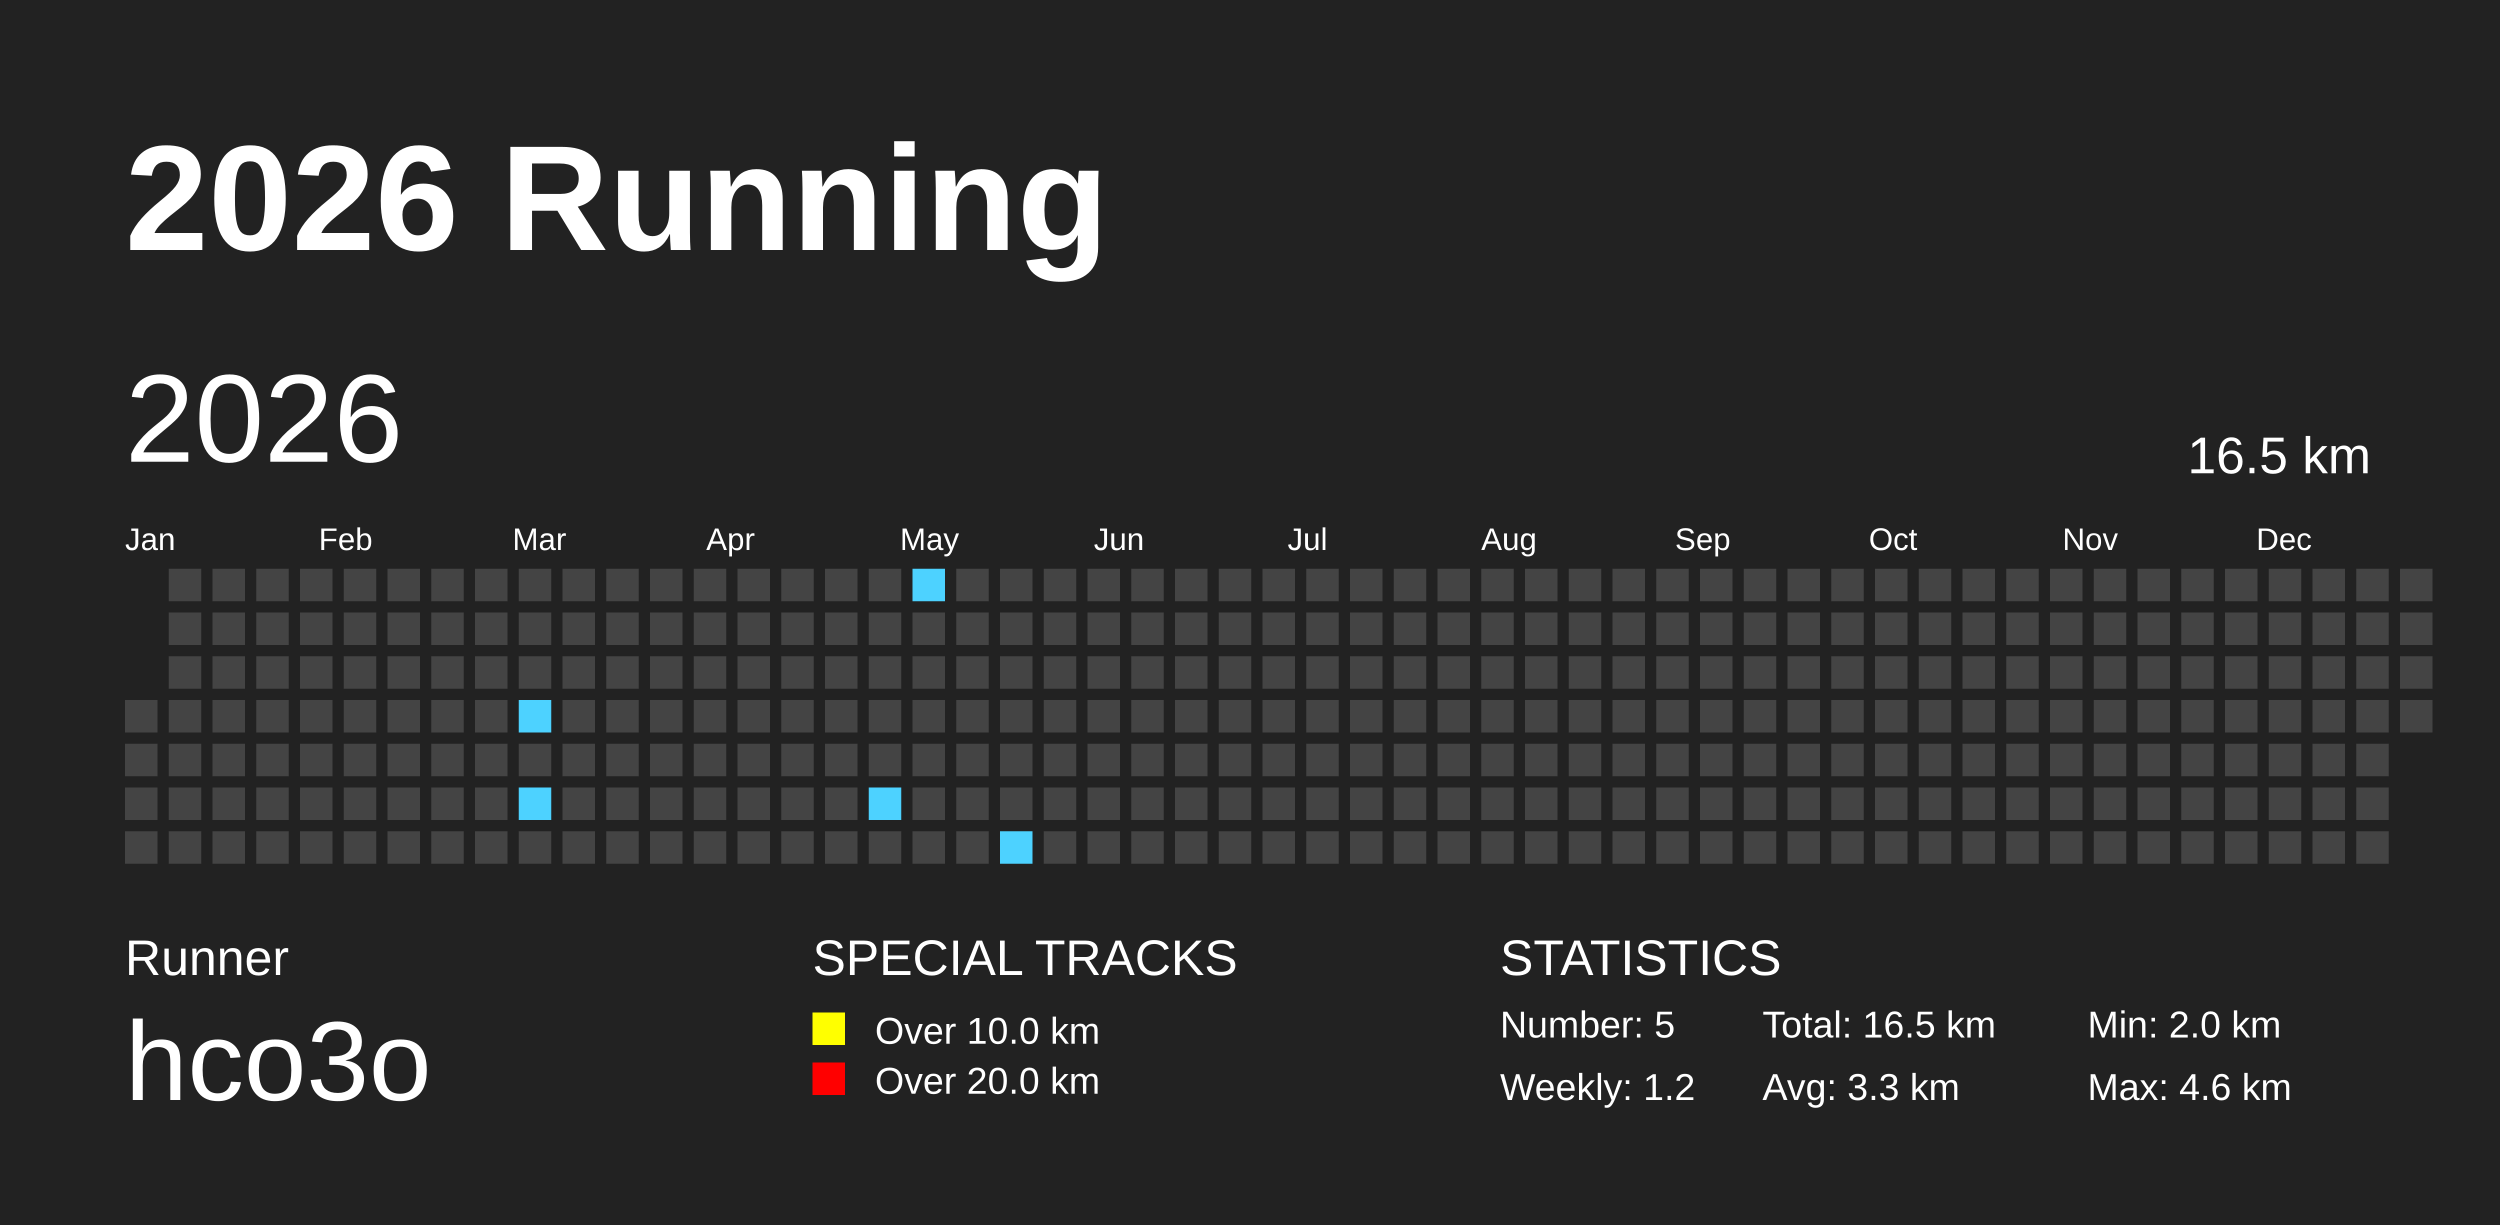
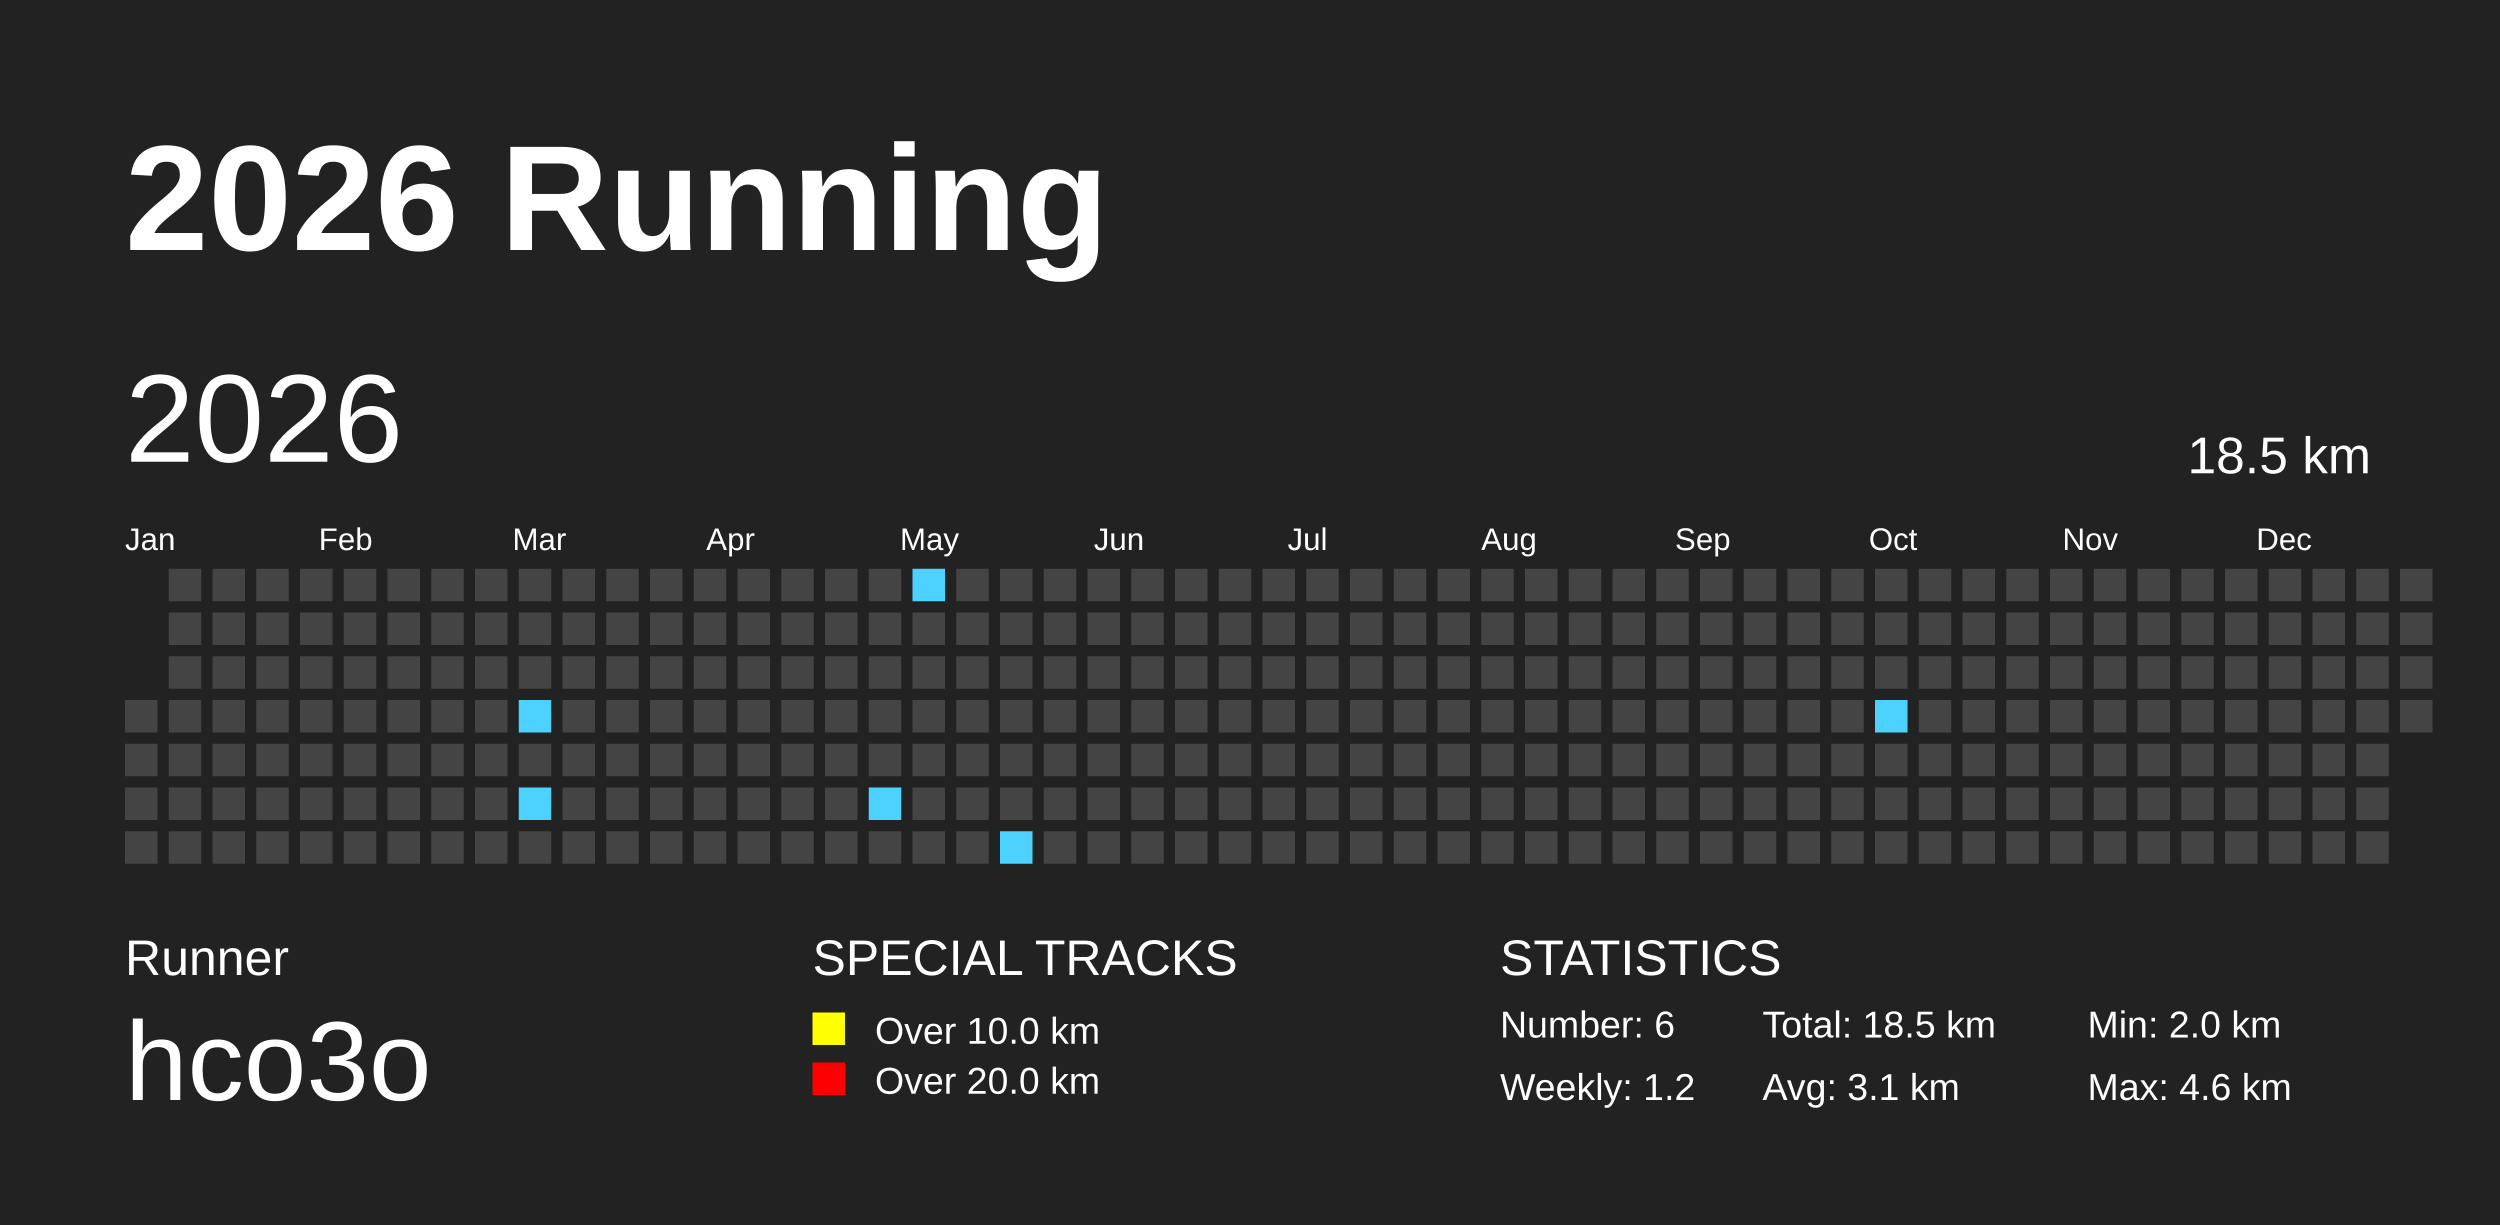
<svg xmlns="http://www.w3.org/2000/svg" baseProfile="full" height="98mm" version="1.1" viewBox="0,0,200,98" width="200mm">
  <defs />
  <rect fill="#222222" height="98" width="200" x="0" y="0" />
  <text fill="#FFFFFF" style="font-size:12px; font-family:Arial; font-weight:bold;" x="10" y="20">2026 Running</text>
  <text fill="#FFFFFF" style="font-size:4px; font-family:Arial" x="10" y="78">Runner</text>
  <text fill="#FFFFFF" style="font-size:9px; font-family:Arial" x="10" y="88">hco3o</text>
  <text fill="#FFFFFF" style="font-size:4px; font-family:Arial" x="65" y="78">SPECIAL TRACKS</text>
  <rect fill="yellow" height="2.6" width="2.6" x="65" y="81" />
  <text fill="#FFFFFF" style="font-size:3px; font-family:Arial" x="70" y="83.5">Over 10.0 km</text>
  <rect fill="red" height="2.6" width="2.6" x="65" y="85" />
  <text fill="#FFFFFF" style="font-size:3px; font-family:Arial" x="70" y="87.5">Over 20.0 km</text>
  <text fill="#FFFFFF" style="font-size:4px; font-family:Arial" x="120" y="78">STATISTICS</text>
-   <text fill="#FFFFFF" style="font-size:3px; font-family:Arial" x="120" y="83">Number: 5</text>
+   <text fill="#FFFFFF" style="font-size:3px; font-family:Arial" x="120" y="83">Number: 6</text>
  <text fill="#FFFFFF" style="font-size:3px; font-family:Arial" x="120" y="88">Weekly: 1.2</text>
-   <text fill="#FFFFFF" style="font-size:3px; font-family:Arial" x="141" y="83">Total: 16.5 km</text>
-   <text fill="#FFFFFF" style="font-size:3px; font-family:Arial" x="141" y="88">Avg: 3.3 km</text>
+   <text fill="#FFFFFF" style="font-size:3px; font-family:Arial" x="141" y="83">Total: 18.5 km</text>
+   <text fill="#FFFFFF" style="font-size:3px; font-family:Arial" x="141" y="88">Avg: 3.1 km</text>
  <text fill="#FFFFFF" style="font-size:3px; font-family:Arial" x="167" y="83">Min: 2.0 km</text>
  <text fill="#FFFFFF" style="font-size:3px; font-family:Arial" x="167" y="88">Max: 4.6 km</text>
  <text dominant-baseline="hanging" fill="#FFFFFF" style="font-size:10.0px; font-family:Arial;" x="10" y="30">2026</text>
-   <text dominant-baseline="hanging" fill="#FFFFFF" style="font-size:4.125px; font-family:Arial;" x="175" y="35">16.5 km</text>
+   <text dominant-baseline="hanging" fill="#FFFFFF" style="font-size:4.125px; font-family:Arial;" x="175" y="35">18.5 km</text>
  <text fill="#FFFFFF" style="font-size:2.5px; font-family:Arial" x="10.0" y="44">Jan</text>
  <text fill="#FFFFFF" style="font-size:2.5px; font-family:Arial" x="25.5" y="44">Feb</text>
  <text fill="#FFFFFF" style="font-size:2.5px; font-family:Arial" x="41.0" y="44">Mar</text>
  <text fill="#FFFFFF" style="font-size:2.5px; font-family:Arial" x="56.5" y="44">Apr</text>
  <text fill="#FFFFFF" style="font-size:2.5px; font-family:Arial" x="72.0" y="44">May</text>
  <text fill="#FFFFFF" style="font-size:2.5px; font-family:Arial" x="87.5" y="44">Jun</text>
  <text fill="#FFFFFF" style="font-size:2.5px; font-family:Arial" x="103.0" y="44">Jul</text>
  <text fill="#FFFFFF" style="font-size:2.5px; font-family:Arial" x="118.5" y="44">Aug</text>
  <text fill="#FFFFFF" style="font-size:2.5px; font-family:Arial" x="134.0" y="44">Sep</text>
  <text fill="#FFFFFF" style="font-size:2.5px; font-family:Arial" x="149.5" y="44">Oct</text>
  <text fill="#FFFFFF" style="font-size:2.5px; font-family:Arial" x="165.0" y="44">Nov</text>
  <text fill="#FFFFFF" style="font-size:2.5px; font-family:Arial" x="180.5" y="44">Dec</text>
  <rect fill="#444444" height="2.6" width="2.6" x="10.0" y="56.0" />
  <rect fill="#444444" height="2.6" width="2.6" x="10.0" y="59.5" />
  <rect fill="#444444" height="2.6" width="2.6" x="10.0" y="63.0" />
  <rect fill="#444444" height="2.6" width="2.6" x="10.0" y="66.5" />
  <rect fill="#444444" height="2.6" width="2.6" x="13.5" y="45.5" />
  <rect fill="#444444" height="2.6" width="2.6" x="13.5" y="49.0" />
  <rect fill="#444444" height="2.6" width="2.6" x="13.5" y="52.5" />
  <rect fill="#444444" height="2.6" width="2.6" x="13.5" y="56.0" />
  <rect fill="#444444" height="2.6" width="2.6" x="13.5" y="59.5" />
  <rect fill="#444444" height="2.6" width="2.6" x="13.5" y="63.0" />
  <rect fill="#444444" height="2.6" width="2.6" x="13.5" y="66.5" />
  <rect fill="#444444" height="2.6" width="2.6" x="17.0" y="45.5" />
  <rect fill="#444444" height="2.6" width="2.6" x="17.0" y="49.0" />
  <rect fill="#444444" height="2.6" width="2.6" x="17.0" y="52.5" />
  <rect fill="#444444" height="2.6" width="2.6" x="17.0" y="56.0" />
  <rect fill="#444444" height="2.6" width="2.6" x="17.0" y="59.5" />
  <rect fill="#444444" height="2.6" width="2.6" x="17.0" y="63.0" />
  <rect fill="#444444" height="2.6" width="2.6" x="17.0" y="66.5" />
  <rect fill="#444444" height="2.6" width="2.6" x="20.5" y="45.5" />
  <rect fill="#444444" height="2.6" width="2.6" x="20.5" y="49.0" />
  <rect fill="#444444" height="2.6" width="2.6" x="20.5" y="52.5" />
  <rect fill="#444444" height="2.6" width="2.6" x="20.5" y="56.0" />
  <rect fill="#444444" height="2.6" width="2.6" x="20.5" y="59.5" />
  <rect fill="#444444" height="2.6" width="2.6" x="20.5" y="63.0" />
  <rect fill="#444444" height="2.6" width="2.6" x="20.5" y="66.5" />
  <rect fill="#444444" height="2.6" width="2.6" x="24.0" y="45.5" />
  <rect fill="#444444" height="2.6" width="2.6" x="24.0" y="49.0" />
  <rect fill="#444444" height="2.6" width="2.6" x="24.0" y="52.5" />
  <rect fill="#444444" height="2.6" width="2.6" x="24.0" y="56.0" />
  <rect fill="#444444" height="2.6" width="2.6" x="24.0" y="59.5" />
  <rect fill="#444444" height="2.6" width="2.6" x="24.0" y="63.0" />
  <rect fill="#444444" height="2.6" width="2.6" x="24.0" y="66.5" />
  <rect fill="#444444" height="2.6" width="2.6" x="27.5" y="45.5" />
  <rect fill="#444444" height="2.6" width="2.6" x="27.5" y="49.0" />
  <rect fill="#444444" height="2.6" width="2.6" x="27.5" y="52.5" />
  <rect fill="#444444" height="2.6" width="2.6" x="27.5" y="56.0" />
  <rect fill="#444444" height="2.6" width="2.6" x="27.5" y="59.5" />
  <rect fill="#444444" height="2.6" width="2.6" x="27.5" y="63.0" />
  <rect fill="#444444" height="2.6" width="2.6" x="27.5" y="66.5" />
  <rect fill="#444444" height="2.6" width="2.6" x="31.0" y="45.5" />
  <rect fill="#444444" height="2.6" width="2.6" x="31.0" y="49.0" />
  <rect fill="#444444" height="2.6" width="2.6" x="31.0" y="52.5" />
  <rect fill="#444444" height="2.6" width="2.6" x="31.0" y="56.0" />
  <rect fill="#444444" height="2.6" width="2.6" x="31.0" y="59.5" />
  <rect fill="#444444" height="2.6" width="2.6" x="31.0" y="63.0" />
  <rect fill="#444444" height="2.6" width="2.6" x="31.0" y="66.5" />
  <rect fill="#444444" height="2.6" width="2.6" x="34.5" y="45.5" />
  <rect fill="#444444" height="2.6" width="2.6" x="34.5" y="49.0" />
  <rect fill="#444444" height="2.6" width="2.6" x="34.5" y="52.5" />
  <rect fill="#444444" height="2.6" width="2.6" x="34.5" y="56.0" />
  <rect fill="#444444" height="2.6" width="2.6" x="34.5" y="59.5" />
  <rect fill="#444444" height="2.6" width="2.6" x="34.5" y="63.0" />
  <rect fill="#444444" height="2.6" width="2.6" x="34.5" y="66.5" />
  <rect fill="#444444" height="2.6" width="2.6" x="38.0" y="45.5" />
  <rect fill="#444444" height="2.6" width="2.6" x="38.0" y="49.0" />
  <rect fill="#444444" height="2.6" width="2.6" x="38.0" y="52.5" />
  <rect fill="#444444" height="2.6" width="2.6" x="38.0" y="56.0" />
  <rect fill="#444444" height="2.6" width="2.6" x="38.0" y="59.5" />
  <rect fill="#444444" height="2.6" width="2.6" x="38.0" y="63.0" />
  <rect fill="#444444" height="2.6" width="2.6" x="38.0" y="66.5" />
  <rect fill="#444444" height="2.6" width="2.6" x="41.5" y="45.5" />
  <rect fill="#444444" height="2.6" width="2.6" x="41.5" y="49.0" />
  <rect fill="#444444" height="2.6" width="2.6" x="41.5" y="52.5" />
  <rect fill="#4DD2FF" height="2.6" width="2.6" x="41.5" y="56.0" />
  <rect fill="#444444" height="2.6" width="2.6" x="41.5" y="59.5" />
  <rect fill="#4DD2FF" height="2.6" width="2.6" x="41.5" y="63.0" />
  <rect fill="#444444" height="2.6" width="2.6" x="41.5" y="66.5" />
  <rect fill="#444444" height="2.6" width="2.6" x="45.0" y="45.5" />
  <rect fill="#444444" height="2.6" width="2.6" x="45.0" y="49.0" />
  <rect fill="#444444" height="2.6" width="2.6" x="45.0" y="52.5" />
  <rect fill="#444444" height="2.6" width="2.6" x="45.0" y="56.0" />
  <rect fill="#444444" height="2.6" width="2.6" x="45.0" y="59.5" />
  <rect fill="#444444" height="2.6" width="2.6" x="45.0" y="63.0" />
  <rect fill="#444444" height="2.6" width="2.6" x="45.0" y="66.5" />
  <rect fill="#444444" height="2.6" width="2.6" x="48.5" y="45.5" />
  <rect fill="#444444" height="2.6" width="2.6" x="48.5" y="49.0" />
  <rect fill="#444444" height="2.6" width="2.6" x="48.5" y="52.5" />
  <rect fill="#444444" height="2.6" width="2.6" x="48.5" y="56.0" />
  <rect fill="#444444" height="2.6" width="2.6" x="48.5" y="59.5" />
  <rect fill="#444444" height="2.6" width="2.6" x="48.5" y="63.0" />
  <rect fill="#444444" height="2.6" width="2.6" x="48.5" y="66.5" />
  <rect fill="#444444" height="2.6" width="2.6" x="52.0" y="45.5" />
  <rect fill="#444444" height="2.6" width="2.6" x="52.0" y="49.0" />
  <rect fill="#444444" height="2.6" width="2.6" x="52.0" y="52.5" />
  <rect fill="#444444" height="2.6" width="2.6" x="52.0" y="56.0" />
  <rect fill="#444444" height="2.6" width="2.6" x="52.0" y="59.5" />
  <rect fill="#444444" height="2.6" width="2.6" x="52.0" y="63.0" />
  <rect fill="#444444" height="2.6" width="2.6" x="52.0" y="66.5" />
  <rect fill="#444444" height="2.6" width="2.6" x="55.5" y="45.5" />
  <rect fill="#444444" height="2.6" width="2.6" x="55.5" y="49.0" />
  <rect fill="#444444" height="2.6" width="2.6" x="55.5" y="52.5" />
  <rect fill="#444444" height="2.6" width="2.6" x="55.5" y="56.0" />
  <rect fill="#444444" height="2.6" width="2.6" x="55.5" y="59.5" />
  <rect fill="#444444" height="2.6" width="2.6" x="55.5" y="63.0" />
  <rect fill="#444444" height="2.6" width="2.6" x="55.5" y="66.5" />
  <rect fill="#444444" height="2.6" width="2.6" x="59.0" y="45.5" />
  <rect fill="#444444" height="2.6" width="2.6" x="59.0" y="49.0" />
  <rect fill="#444444" height="2.6" width="2.6" x="59.0" y="52.5" />
  <rect fill="#444444" height="2.6" width="2.6" x="59.0" y="56.0" />
  <rect fill="#444444" height="2.6" width="2.6" x="59.0" y="59.5" />
  <rect fill="#444444" height="2.6" width="2.6" x="59.0" y="63.0" />
  <rect fill="#444444" height="2.6" width="2.6" x="59.0" y="66.5" />
  <rect fill="#444444" height="2.6" width="2.6" x="62.5" y="45.5" />
  <rect fill="#444444" height="2.6" width="2.6" x="62.5" y="49.0" />
  <rect fill="#444444" height="2.6" width="2.6" x="62.5" y="52.5" />
  <rect fill="#444444" height="2.6" width="2.6" x="62.5" y="56.0" />
  <rect fill="#444444" height="2.6" width="2.6" x="62.5" y="59.5" />
  <rect fill="#444444" height="2.6" width="2.6" x="62.5" y="63.0" />
  <rect fill="#444444" height="2.6" width="2.6" x="62.5" y="66.5" />
  <rect fill="#444444" height="2.6" width="2.6" x="66.0" y="45.5" />
  <rect fill="#444444" height="2.6" width="2.6" x="66.0" y="49.0" />
  <rect fill="#444444" height="2.6" width="2.6" x="66.0" y="52.5" />
  <rect fill="#444444" height="2.6" width="2.6" x="66.0" y="56.0" />
  <rect fill="#444444" height="2.6" width="2.6" x="66.0" y="59.5" />
  <rect fill="#444444" height="2.6" width="2.6" x="66.0" y="63.0" />
  <rect fill="#444444" height="2.6" width="2.6" x="66.0" y="66.5" />
  <rect fill="#444444" height="2.6" width="2.6" x="69.5" y="45.5" />
  <rect fill="#444444" height="2.6" width="2.6" x="69.5" y="49.0" />
  <rect fill="#444444" height="2.6" width="2.6" x="69.5" y="52.5" />
  <rect fill="#444444" height="2.6" width="2.6" x="69.5" y="56.0" />
  <rect fill="#444444" height="2.6" width="2.6" x="69.5" y="59.5" />
  <rect fill="#4DD2FF" height="2.6" width="2.6" x="69.5" y="63.0" />
  <rect fill="#444444" height="2.6" width="2.6" x="69.5" y="66.5" />
  <rect fill="#4DD2FF" height="2.6" width="2.6" x="73.0" y="45.5" />
  <rect fill="#444444" height="2.6" width="2.6" x="73.0" y="49.0" />
  <rect fill="#444444" height="2.6" width="2.6" x="73.0" y="52.5" />
  <rect fill="#444444" height="2.6" width="2.6" x="73.0" y="56.0" />
  <rect fill="#444444" height="2.6" width="2.6" x="73.0" y="59.5" />
  <rect fill="#444444" height="2.6" width="2.6" x="73.0" y="63.0" />
  <rect fill="#444444" height="2.6" width="2.6" x="73.0" y="66.5" />
  <rect fill="#444444" height="2.6" width="2.6" x="76.5" y="45.5" />
  <rect fill="#444444" height="2.6" width="2.6" x="76.5" y="49.0" />
  <rect fill="#444444" height="2.6" width="2.6" x="76.5" y="52.5" />
  <rect fill="#444444" height="2.6" width="2.6" x="76.5" y="56.0" />
  <rect fill="#444444" height="2.6" width="2.6" x="76.5" y="59.5" />
  <rect fill="#444444" height="2.6" width="2.6" x="76.5" y="63.0" />
  <rect fill="#444444" height="2.6" width="2.6" x="76.5" y="66.5" />
  <rect fill="#444444" height="2.6" width="2.6" x="80.0" y="45.5" />
  <rect fill="#444444" height="2.6" width="2.6" x="80.0" y="49.0" />
  <rect fill="#444444" height="2.6" width="2.6" x="80.0" y="52.5" />
  <rect fill="#444444" height="2.6" width="2.6" x="80.0" y="56.0" />
  <rect fill="#444444" height="2.6" width="2.6" x="80.0" y="59.5" />
  <rect fill="#444444" height="2.6" width="2.6" x="80.0" y="63.0" />
  <rect fill="#4DD2FF" height="2.6" width="2.6" x="80.0" y="66.5" />
  <rect fill="#444444" height="2.6" width="2.6" x="83.5" y="45.5" />
  <rect fill="#444444" height="2.6" width="2.6" x="83.5" y="49.0" />
  <rect fill="#444444" height="2.6" width="2.6" x="83.5" y="52.5" />
  <rect fill="#444444" height="2.6" width="2.6" x="83.5" y="56.0" />
  <rect fill="#444444" height="2.6" width="2.6" x="83.5" y="59.5" />
  <rect fill="#444444" height="2.6" width="2.6" x="83.5" y="63.0" />
  <rect fill="#444444" height="2.6" width="2.6" x="83.5" y="66.5" />
  <rect fill="#444444" height="2.6" width="2.6" x="87.0" y="45.5" />
  <rect fill="#444444" height="2.6" width="2.6" x="87.0" y="49.0" />
  <rect fill="#444444" height="2.6" width="2.6" x="87.0" y="52.5" />
  <rect fill="#444444" height="2.6" width="2.6" x="87.0" y="56.0" />
  <rect fill="#444444" height="2.6" width="2.6" x="87.0" y="59.5" />
  <rect fill="#444444" height="2.6" width="2.6" x="87.0" y="63.0" />
  <rect fill="#444444" height="2.6" width="2.6" x="87.0" y="66.5" />
  <rect fill="#444444" height="2.6" width="2.6" x="90.5" y="45.5" />
  <rect fill="#444444" height="2.6" width="2.6" x="90.5" y="49.0" />
  <rect fill="#444444" height="2.6" width="2.6" x="90.5" y="52.5" />
  <rect fill="#444444" height="2.6" width="2.6" x="90.5" y="56.0" />
  <rect fill="#444444" height="2.6" width="2.6" x="90.5" y="59.5" />
  <rect fill="#444444" height="2.6" width="2.6" x="90.5" y="63.0" />
  <rect fill="#444444" height="2.6" width="2.6" x="90.5" y="66.5" />
  <rect fill="#444444" height="2.6" width="2.6" x="94.0" y="45.5" />
  <rect fill="#444444" height="2.6" width="2.6" x="94.0" y="49.0" />
  <rect fill="#444444" height="2.6" width="2.6" x="94.0" y="52.5" />
  <rect fill="#444444" height="2.6" width="2.6" x="94.0" y="56.0" />
  <rect fill="#444444" height="2.6" width="2.6" x="94.0" y="59.5" />
  <rect fill="#444444" height="2.6" width="2.6" x="94.0" y="63.0" />
  <rect fill="#444444" height="2.6" width="2.6" x="94.0" y="66.5" />
  <rect fill="#444444" height="2.6" width="2.6" x="97.5" y="45.5" />
  <rect fill="#444444" height="2.6" width="2.6" x="97.5" y="49.0" />
  <rect fill="#444444" height="2.6" width="2.6" x="97.5" y="52.5" />
  <rect fill="#444444" height="2.6" width="2.6" x="97.5" y="56.0" />
  <rect fill="#444444" height="2.6" width="2.6" x="97.5" y="59.5" />
  <rect fill="#444444" height="2.6" width="2.6" x="97.5" y="63.0" />
  <rect fill="#444444" height="2.6" width="2.6" x="97.5" y="66.5" />
  <rect fill="#444444" height="2.6" width="2.6" x="101.0" y="45.5" />
  <rect fill="#444444" height="2.6" width="2.6" x="101.0" y="49.0" />
  <rect fill="#444444" height="2.6" width="2.6" x="101.0" y="52.5" />
  <rect fill="#444444" height="2.6" width="2.6" x="101.0" y="56.0" />
  <rect fill="#444444" height="2.6" width="2.6" x="101.0" y="59.5" />
  <rect fill="#444444" height="2.6" width="2.6" x="101.0" y="63.0" />
  <rect fill="#444444" height="2.6" width="2.6" x="101.0" y="66.5" />
  <rect fill="#444444" height="2.6" width="2.6" x="104.5" y="45.5" />
  <rect fill="#444444" height="2.6" width="2.6" x="104.5" y="49.0" />
  <rect fill="#444444" height="2.6" width="2.6" x="104.5" y="52.5" />
  <rect fill="#444444" height="2.6" width="2.6" x="104.5" y="56.0" />
  <rect fill="#444444" height="2.6" width="2.6" x="104.5" y="59.5" />
  <rect fill="#444444" height="2.6" width="2.6" x="104.5" y="63.0" />
  <rect fill="#444444" height="2.6" width="2.6" x="104.5" y="66.5" />
  <rect fill="#444444" height="2.6" width="2.6" x="108.0" y="45.5" />
  <rect fill="#444444" height="2.6" width="2.6" x="108.0" y="49.0" />
  <rect fill="#444444" height="2.6" width="2.6" x="108.0" y="52.5" />
  <rect fill="#444444" height="2.6" width="2.6" x="108.0" y="56.0" />
  <rect fill="#444444" height="2.6" width="2.6" x="108.0" y="59.5" />
  <rect fill="#444444" height="2.6" width="2.6" x="108.0" y="63.0" />
  <rect fill="#444444" height="2.6" width="2.6" x="108.0" y="66.5" />
  <rect fill="#444444" height="2.6" width="2.6" x="111.5" y="45.5" />
  <rect fill="#444444" height="2.6" width="2.6" x="111.5" y="49.0" />
  <rect fill="#444444" height="2.6" width="2.6" x="111.5" y="52.5" />
  <rect fill="#444444" height="2.6" width="2.6" x="111.5" y="56.0" />
  <rect fill="#444444" height="2.6" width="2.6" x="111.5" y="59.5" />
  <rect fill="#444444" height="2.6" width="2.6" x="111.5" y="63.0" />
  <rect fill="#444444" height="2.6" width="2.6" x="111.5" y="66.5" />
  <rect fill="#444444" height="2.6" width="2.6" x="115.0" y="45.5" />
  <rect fill="#444444" height="2.6" width="2.6" x="115.0" y="49.0" />
  <rect fill="#444444" height="2.6" width="2.6" x="115.0" y="52.5" />
  <rect fill="#444444" height="2.6" width="2.6" x="115.0" y="56.0" />
  <rect fill="#444444" height="2.6" width="2.6" x="115.0" y="59.5" />
  <rect fill="#444444" height="2.6" width="2.6" x="115.0" y="63.0" />
  <rect fill="#444444" height="2.6" width="2.6" x="115.0" y="66.5" />
  <rect fill="#444444" height="2.6" width="2.6" x="118.5" y="45.5" />
  <rect fill="#444444" height="2.6" width="2.6" x="118.5" y="49.0" />
  <rect fill="#444444" height="2.6" width="2.6" x="118.5" y="52.5" />
  <rect fill="#444444" height="2.6" width="2.6" x="118.5" y="56.0" />
  <rect fill="#444444" height="2.6" width="2.6" x="118.5" y="59.5" />
  <rect fill="#444444" height="2.6" width="2.6" x="118.5" y="63.0" />
  <rect fill="#444444" height="2.6" width="2.6" x="118.5" y="66.5" />
  <rect fill="#444444" height="2.6" width="2.6" x="122.0" y="45.5" />
  <rect fill="#444444" height="2.6" width="2.6" x="122.0" y="49.0" />
  <rect fill="#444444" height="2.6" width="2.6" x="122.0" y="52.5" />
  <rect fill="#444444" height="2.6" width="2.6" x="122.0" y="56.0" />
  <rect fill="#444444" height="2.6" width="2.6" x="122.0" y="59.5" />
  <rect fill="#444444" height="2.6" width="2.6" x="122.0" y="63.0" />
  <rect fill="#444444" height="2.6" width="2.6" x="122.0" y="66.5" />
  <rect fill="#444444" height="2.6" width="2.6" x="125.5" y="45.5" />
  <rect fill="#444444" height="2.6" width="2.6" x="125.5" y="49.0" />
  <rect fill="#444444" height="2.6" width="2.6" x="125.5" y="52.5" />
  <rect fill="#444444" height="2.6" width="2.6" x="125.5" y="56.0" />
  <rect fill="#444444" height="2.6" width="2.6" x="125.5" y="59.5" />
  <rect fill="#444444" height="2.6" width="2.6" x="125.5" y="63.0" />
  <rect fill="#444444" height="2.6" width="2.6" x="125.5" y="66.5" />
  <rect fill="#444444" height="2.6" width="2.6" x="129.0" y="45.5" />
  <rect fill="#444444" height="2.6" width="2.6" x="129.0" y="49.0" />
  <rect fill="#444444" height="2.6" width="2.6" x="129.0" y="52.5" />
  <rect fill="#444444" height="2.6" width="2.6" x="129.0" y="56.0" />
  <rect fill="#444444" height="2.6" width="2.6" x="129.0" y="59.5" />
  <rect fill="#444444" height="2.6" width="2.6" x="129.0" y="63.0" />
  <rect fill="#444444" height="2.6" width="2.6" x="129.0" y="66.5" />
  <rect fill="#444444" height="2.6" width="2.6" x="132.5" y="45.5" />
  <rect fill="#444444" height="2.6" width="2.6" x="132.5" y="49.0" />
  <rect fill="#444444" height="2.6" width="2.6" x="132.5" y="52.5" />
  <rect fill="#444444" height="2.6" width="2.6" x="132.5" y="56.0" />
  <rect fill="#444444" height="2.6" width="2.6" x="132.5" y="59.5" />
  <rect fill="#444444" height="2.6" width="2.6" x="132.5" y="63.0" />
  <rect fill="#444444" height="2.6" width="2.6" x="132.5" y="66.5" />
  <rect fill="#444444" height="2.6" width="2.6" x="136.0" y="45.5" />
  <rect fill="#444444" height="2.6" width="2.6" x="136.0" y="49.0" />
  <rect fill="#444444" height="2.6" width="2.6" x="136.0" y="52.5" />
  <rect fill="#444444" height="2.6" width="2.6" x="136.0" y="56.0" />
  <rect fill="#444444" height="2.6" width="2.6" x="136.0" y="59.5" />
  <rect fill="#444444" height="2.6" width="2.6" x="136.0" y="63.0" />
  <rect fill="#444444" height="2.6" width="2.6" x="136.0" y="66.5" />
  <rect fill="#444444" height="2.6" width="2.6" x="139.5" y="45.5" />
  <rect fill="#444444" height="2.6" width="2.6" x="139.5" y="49.0" />
  <rect fill="#444444" height="2.6" width="2.6" x="139.5" y="52.5" />
  <rect fill="#444444" height="2.6" width="2.6" x="139.5" y="56.0" />
  <rect fill="#444444" height="2.6" width="2.6" x="139.5" y="59.5" />
  <rect fill="#444444" height="2.6" width="2.6" x="139.5" y="63.0" />
  <rect fill="#444444" height="2.6" width="2.6" x="139.5" y="66.5" />
  <rect fill="#444444" height="2.6" width="2.6" x="143.0" y="45.5" />
  <rect fill="#444444" height="2.6" width="2.6" x="143.0" y="49.0" />
  <rect fill="#444444" height="2.6" width="2.6" x="143.0" y="52.5" />
  <rect fill="#444444" height="2.6" width="2.6" x="143.0" y="56.0" />
  <rect fill="#444444" height="2.6" width="2.6" x="143.0" y="59.5" />
  <rect fill="#444444" height="2.6" width="2.6" x="143.0" y="63.0" />
  <rect fill="#444444" height="2.6" width="2.6" x="143.0" y="66.5" />
  <rect fill="#444444" height="2.6" width="2.6" x="146.5" y="45.5" />
  <rect fill="#444444" height="2.6" width="2.6" x="146.5" y="49.0" />
  <rect fill="#444444" height="2.6" width="2.6" x="146.5" y="52.5" />
  <rect fill="#444444" height="2.6" width="2.6" x="146.5" y="56.0" />
  <rect fill="#444444" height="2.6" width="2.6" x="146.5" y="59.5" />
  <rect fill="#444444" height="2.6" width="2.6" x="146.5" y="63.0" />
  <rect fill="#444444" height="2.6" width="2.6" x="146.5" y="66.5" />
  <rect fill="#444444" height="2.6" width="2.6" x="150.0" y="45.5" />
  <rect fill="#444444" height="2.6" width="2.6" x="150.0" y="49.0" />
  <rect fill="#444444" height="2.6" width="2.6" x="150.0" y="52.5" />
-   <rect fill="#444444" height="2.6" width="2.6" x="150.0" y="56.0" />
+   <rect fill="#4DD2FF" height="2.6" width="2.6" x="150.0" y="56.0" />
  <rect fill="#444444" height="2.6" width="2.6" x="150.0" y="59.5" />
  <rect fill="#444444" height="2.6" width="2.6" x="150.0" y="63.0" />
  <rect fill="#444444" height="2.6" width="2.6" x="150.0" y="66.5" />
  <rect fill="#444444" height="2.6" width="2.6" x="153.5" y="45.5" />
  <rect fill="#444444" height="2.6" width="2.6" x="153.5" y="49.0" />
  <rect fill="#444444" height="2.6" width="2.6" x="153.5" y="52.5" />
  <rect fill="#444444" height="2.6" width="2.6" x="153.5" y="56.0" />
  <rect fill="#444444" height="2.6" width="2.6" x="153.5" y="59.5" />
  <rect fill="#444444" height="2.6" width="2.6" x="153.5" y="63.0" />
  <rect fill="#444444" height="2.6" width="2.6" x="153.5" y="66.5" />
  <rect fill="#444444" height="2.6" width="2.6" x="157.0" y="45.5" />
  <rect fill="#444444" height="2.6" width="2.6" x="157.0" y="49.0" />
  <rect fill="#444444" height="2.6" width="2.6" x="157.0" y="52.5" />
  <rect fill="#444444" height="2.6" width="2.6" x="157.0" y="56.0" />
  <rect fill="#444444" height="2.6" width="2.6" x="157.0" y="59.5" />
  <rect fill="#444444" height="2.6" width="2.6" x="157.0" y="63.0" />
  <rect fill="#444444" height="2.6" width="2.6" x="157.0" y="66.5" />
  <rect fill="#444444" height="2.6" width="2.6" x="160.5" y="45.5" />
  <rect fill="#444444" height="2.6" width="2.6" x="160.5" y="49.0" />
  <rect fill="#444444" height="2.6" width="2.6" x="160.5" y="52.5" />
  <rect fill="#444444" height="2.6" width="2.6" x="160.5" y="56.0" />
  <rect fill="#444444" height="2.6" width="2.6" x="160.5" y="59.5" />
  <rect fill="#444444" height="2.6" width="2.6" x="160.5" y="63.0" />
  <rect fill="#444444" height="2.6" width="2.6" x="160.5" y="66.5" />
  <rect fill="#444444" height="2.6" width="2.6" x="164.0" y="45.5" />
  <rect fill="#444444" height="2.6" width="2.6" x="164.0" y="49.0" />
  <rect fill="#444444" height="2.6" width="2.6" x="164.0" y="52.5" />
  <rect fill="#444444" height="2.6" width="2.6" x="164.0" y="56.0" />
  <rect fill="#444444" height="2.6" width="2.6" x="164.0" y="59.5" />
  <rect fill="#444444" height="2.6" width="2.6" x="164.0" y="63.0" />
  <rect fill="#444444" height="2.6" width="2.6" x="164.0" y="66.5" />
  <rect fill="#444444" height="2.6" width="2.6" x="167.5" y="45.5" />
  <rect fill="#444444" height="2.6" width="2.6" x="167.5" y="49.0" />
  <rect fill="#444444" height="2.6" width="2.6" x="167.5" y="52.5" />
  <rect fill="#444444" height="2.6" width="2.6" x="167.5" y="56.0" />
  <rect fill="#444444" height="2.6" width="2.6" x="167.5" y="59.5" />
  <rect fill="#444444" height="2.6" width="2.6" x="167.5" y="63.0" />
  <rect fill="#444444" height="2.6" width="2.6" x="167.5" y="66.5" />
  <rect fill="#444444" height="2.6" width="2.6" x="171.0" y="45.5" />
  <rect fill="#444444" height="2.6" width="2.6" x="171.0" y="49.0" />
  <rect fill="#444444" height="2.6" width="2.6" x="171.0" y="52.5" />
  <rect fill="#444444" height="2.6" width="2.6" x="171.0" y="56.0" />
  <rect fill="#444444" height="2.6" width="2.6" x="171.0" y="59.5" />
  <rect fill="#444444" height="2.6" width="2.6" x="171.0" y="63.0" />
  <rect fill="#444444" height="2.6" width="2.6" x="171.0" y="66.5" />
  <rect fill="#444444" height="2.6" width="2.6" x="174.5" y="45.5" />
  <rect fill="#444444" height="2.6" width="2.6" x="174.5" y="49.0" />
  <rect fill="#444444" height="2.6" width="2.6" x="174.5" y="52.5" />
  <rect fill="#444444" height="2.6" width="2.6" x="174.5" y="56.0" />
  <rect fill="#444444" height="2.6" width="2.6" x="174.5" y="59.5" />
  <rect fill="#444444" height="2.6" width="2.6" x="174.5" y="63.0" />
  <rect fill="#444444" height="2.6" width="2.6" x="174.5" y="66.5" />
  <rect fill="#444444" height="2.6" width="2.6" x="178.0" y="45.5" />
  <rect fill="#444444" height="2.6" width="2.6" x="178.0" y="49.0" />
  <rect fill="#444444" height="2.6" width="2.6" x="178.0" y="52.5" />
  <rect fill="#444444" height="2.6" width="2.6" x="178.0" y="56.0" />
  <rect fill="#444444" height="2.6" width="2.6" x="178.0" y="59.5" />
  <rect fill="#444444" height="2.6" width="2.6" x="178.0" y="63.0" />
  <rect fill="#444444" height="2.6" width="2.6" x="178.0" y="66.5" />
  <rect fill="#444444" height="2.6" width="2.6" x="181.5" y="45.5" />
  <rect fill="#444444" height="2.6" width="2.6" x="181.5" y="49.0" />
  <rect fill="#444444" height="2.6" width="2.6" x="181.5" y="52.5" />
  <rect fill="#444444" height="2.6" width="2.6" x="181.5" y="56.0" />
  <rect fill="#444444" height="2.6" width="2.6" x="181.5" y="59.5" />
  <rect fill="#444444" height="2.6" width="2.6" x="181.5" y="63.0" />
  <rect fill="#444444" height="2.6" width="2.6" x="181.5" y="66.5" />
  <rect fill="#444444" height="2.6" width="2.6" x="185.0" y="45.5" />
  <rect fill="#444444" height="2.6" width="2.6" x="185.0" y="49.0" />
  <rect fill="#444444" height="2.6" width="2.6" x="185.0" y="52.5" />
  <rect fill="#444444" height="2.6" width="2.6" x="185.0" y="56.0" />
  <rect fill="#444444" height="2.6" width="2.6" x="185.0" y="59.5" />
  <rect fill="#444444" height="2.6" width="2.6" x="185.0" y="63.0" />
  <rect fill="#444444" height="2.6" width="2.6" x="185.0" y="66.5" />
  <rect fill="#444444" height="2.6" width="2.6" x="188.5" y="45.5" />
  <rect fill="#444444" height="2.6" width="2.6" x="188.5" y="49.0" />
  <rect fill="#444444" height="2.6" width="2.6" x="188.5" y="52.5" />
  <rect fill="#444444" height="2.6" width="2.6" x="188.5" y="56.0" />
  <rect fill="#444444" height="2.6" width="2.6" x="188.5" y="59.5" />
  <rect fill="#444444" height="2.6" width="2.6" x="188.5" y="63.0" />
  <rect fill="#444444" height="2.6" width="2.6" x="188.5" y="66.5" />
  <rect fill="#444444" height="2.6" width="2.6" x="192.0" y="45.5" />
  <rect fill="#444444" height="2.6" width="2.6" x="192.0" y="49.0" />
  <rect fill="#444444" height="2.6" width="2.6" x="192.0" y="52.5" />
  <rect fill="#444444" height="2.6" width="2.6" x="192.0" y="56.0" />
</svg>
